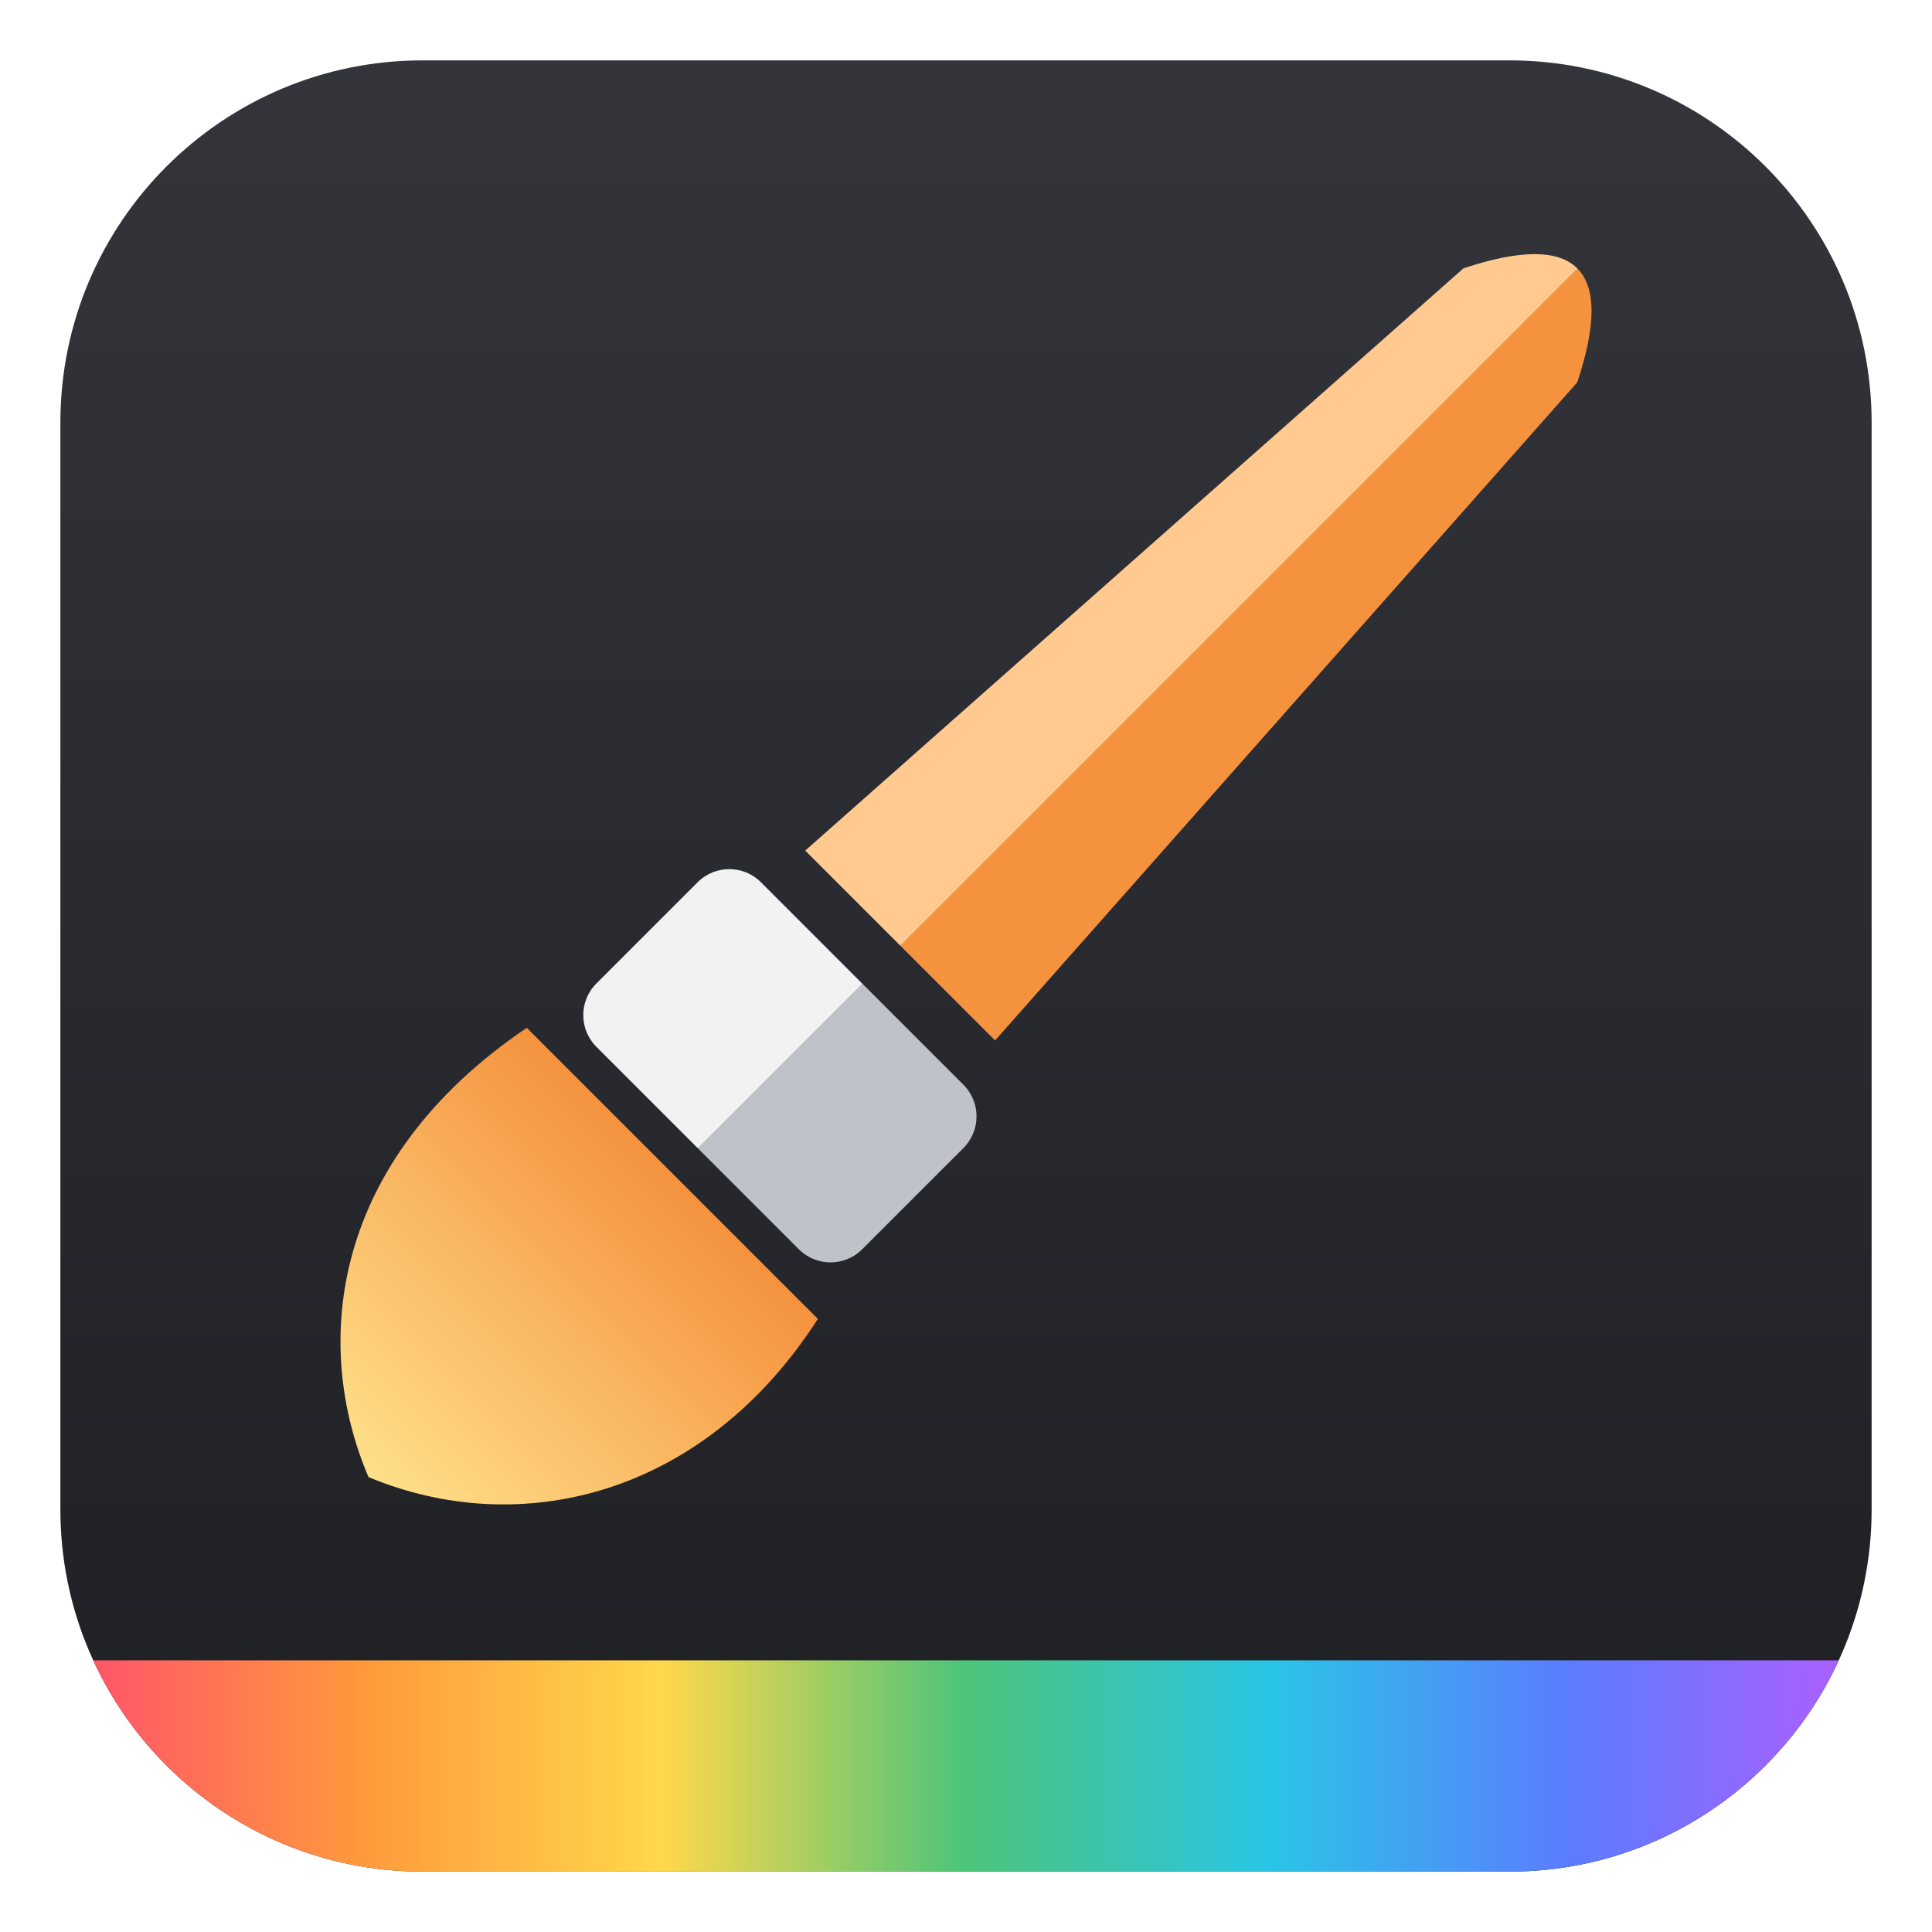
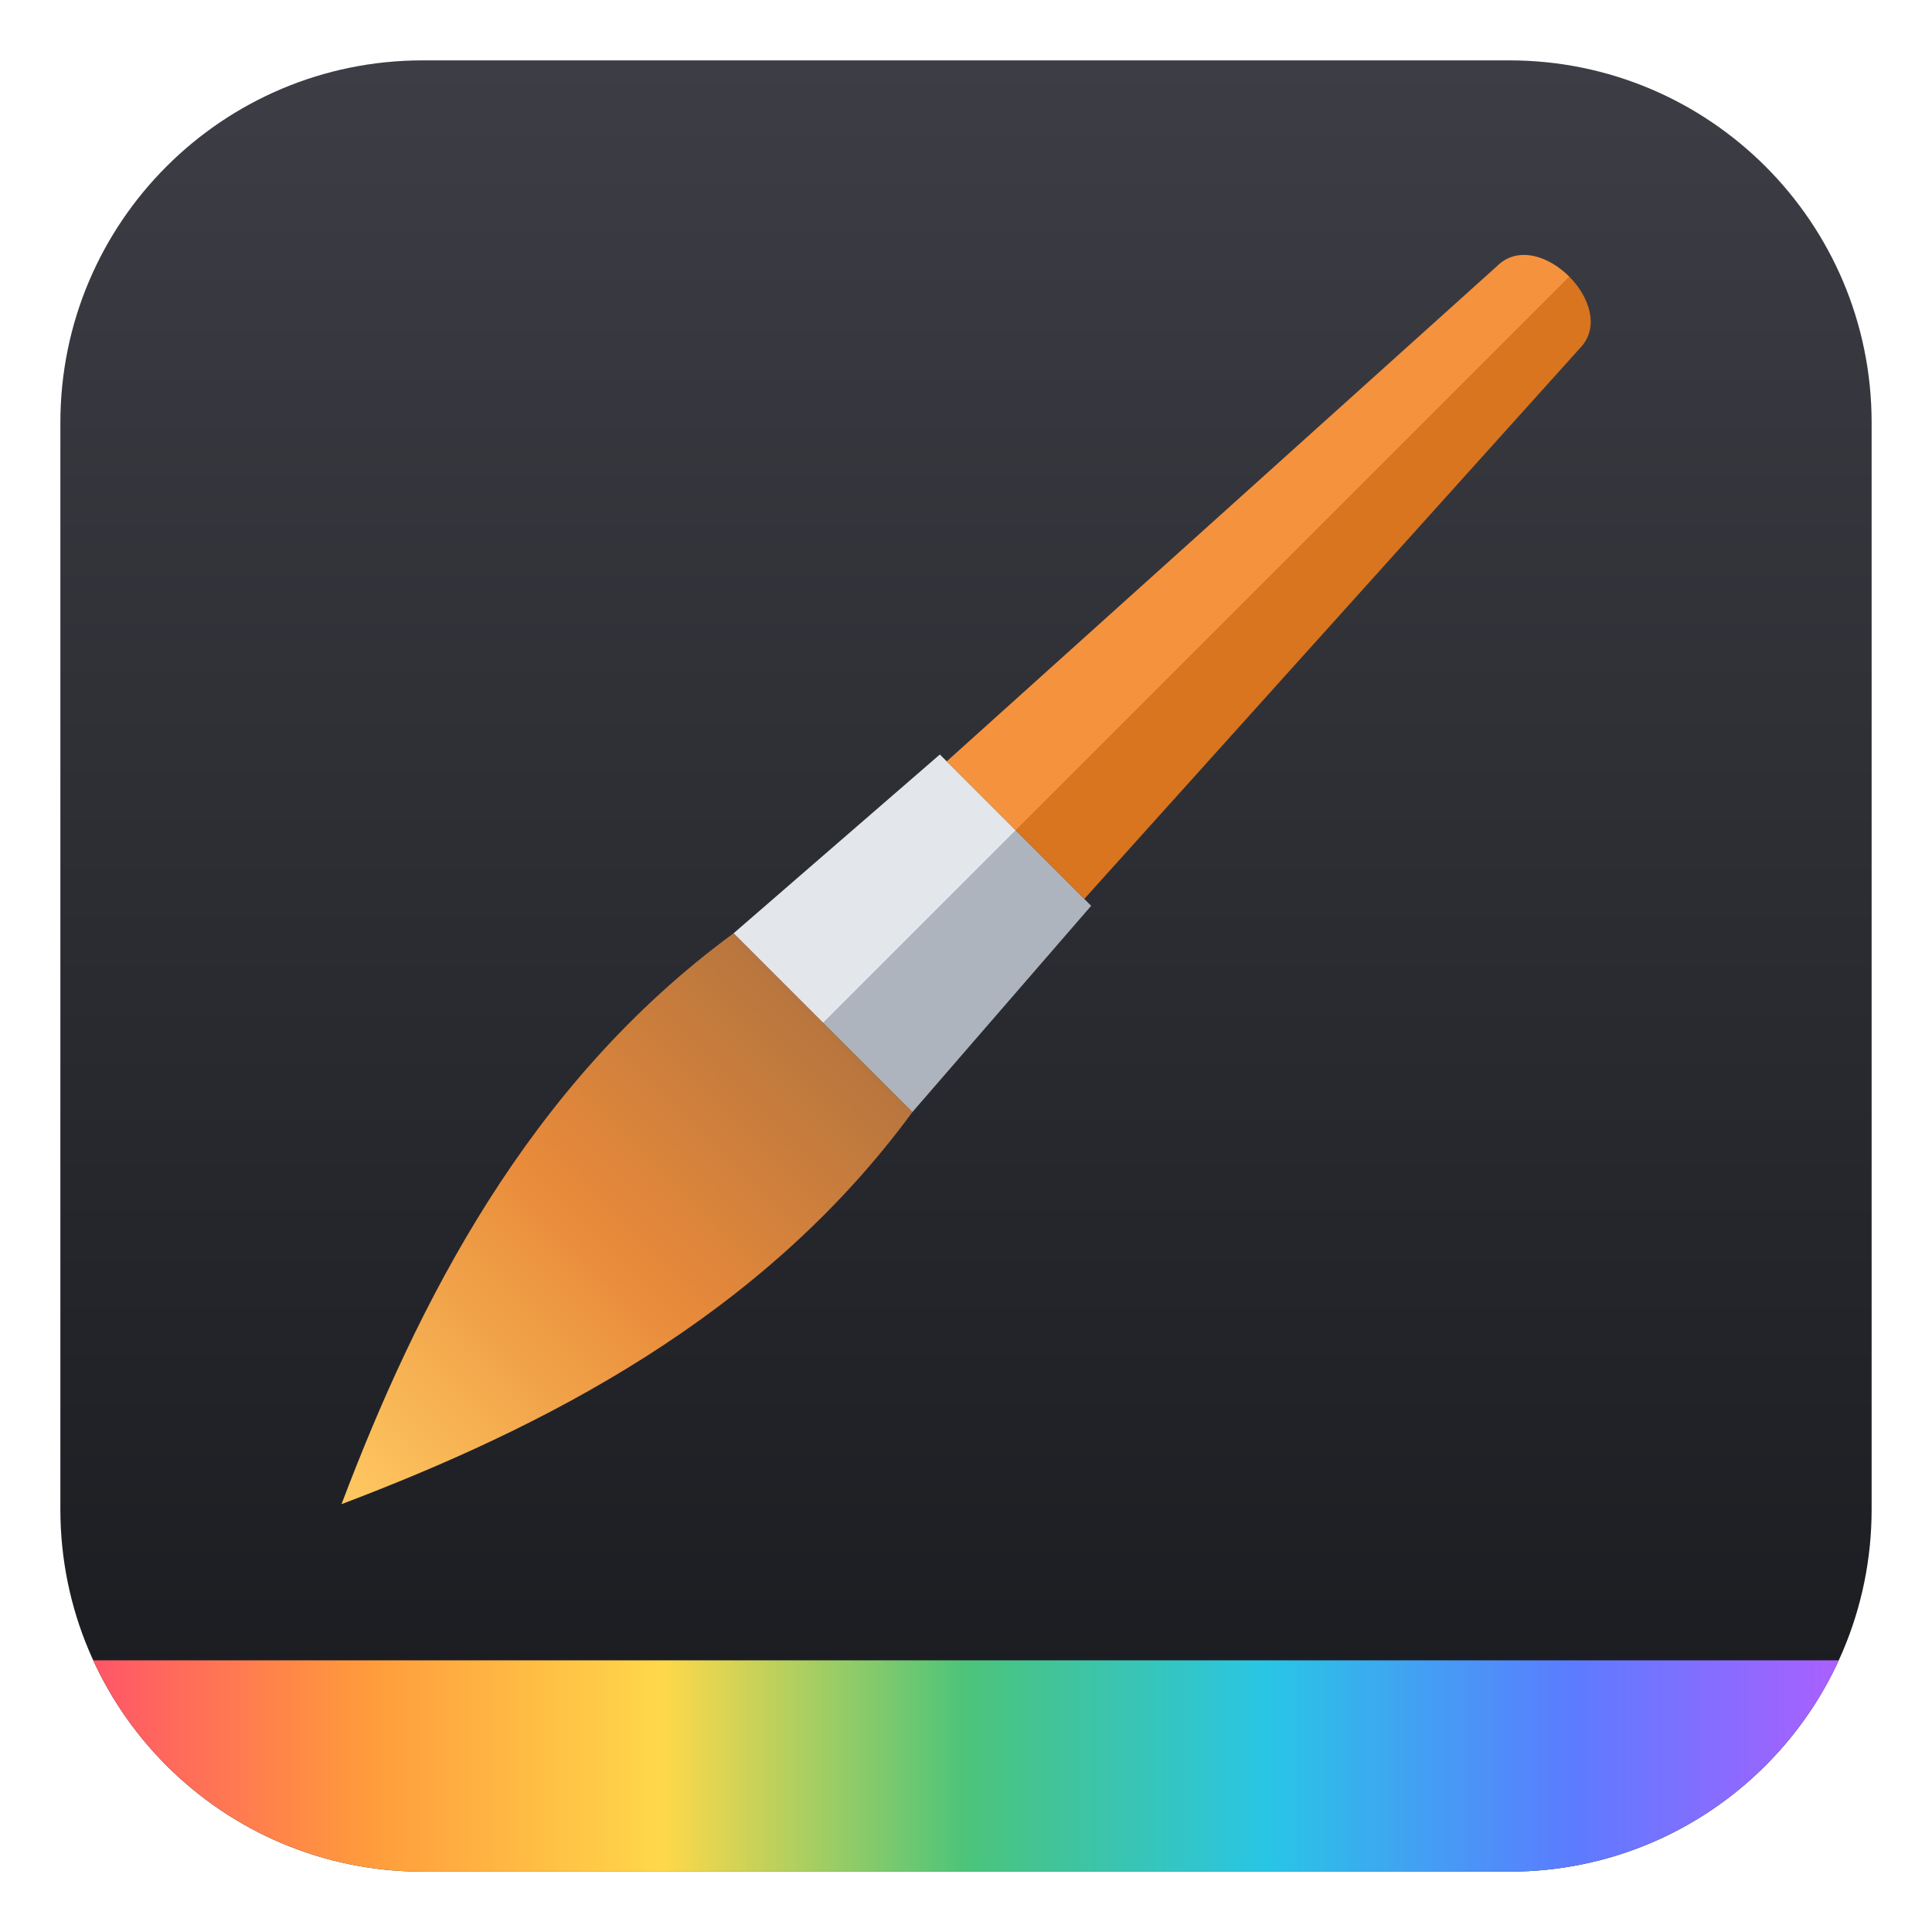
<svg xmlns="http://www.w3.org/2000/svg" viewBox="0 0 32 32" width="32" height="32">
  <defs>
    <linearGradient id="gesso-c-s32-tile" x1="0" y1="0" x2="0" y2="1">
-       <stop offset="0" stop-color="#34353B" />
-       <stop offset="1" stop-color="#1E1F23" />
+       <stop offset="0" stop-color="#3D3E45" />
+       <stop offset="1" stop-color="#18191D" />
    </linearGradient>
    <linearGradient id="gesso-c-s32-spec" x1="1" y1="0" x2="31" y2="0" gradientUnits="userSpaceOnUse">
      <stop offset="0.000" stop-color="#FF4D6D" />
      <stop offset="0.167" stop-color="#FF9A3C" />
      <stop offset="0.333" stop-color="#FFD84A" />
      <stop offset="0.500" stop-color="#4CC47A" />
      <stop offset="0.667" stop-color="#29C5E6" />
      <stop offset="0.833" stop-color="#5B7CFF" />
      <stop offset="1.000" stop-color="#B45CFF" />
    </linearGradient>
    <clipPath id="gesso-c-s32-clip">
      <rect x="1" y="1" width="30" height="30" rx="6" />
    </clipPath>
-     <linearGradient id="gesso-c-s32-hdl" x1="0" y1="0" x2="1" y2="0">
-       <stop offset="0" stop-color="#FFC98F" />
-       <stop offset="0.5" stop-color="#FFC98F" />
+     <linearGradient id="gesso-c-s32-wood" x1="0" y1="0" x2="1" y2="0">
      <stop offset="0.5" stop-color="#F5923E" />
-       <stop offset="1" stop-color="#F5923E" />
+       <stop offset="0.5" stop-color="#D9741F" />
    </linearGradient>
-     <linearGradient id="gesso-c-s32-fer" x1="0" y1="0" x2="1" y2="0">
-       <stop offset="0" stop-color="#F2F2F2" />
-       <stop offset="0.5" stop-color="#F2F2F2" />
-       <stop offset="0.5" stop-color="#BFC3C9" />
-       <stop offset="1" stop-color="#BFC3C9" />
+     <linearGradient id="gesso-c-s32-metal" x1="0" y1="0" x2="1" y2="0">
+       <stop offset="0.5" stop-color="#E3E6EA" />
+       <stop offset="0.5" stop-color="#AEB4BD" />
    </linearGradient>
-     <linearGradient id="gesso-c-s32-tuft" x1="0" y1="1" x2="0" y2="0">
-       <stop offset="0" stop-color="#FFE08A" />
-       <stop offset="1" stop-color="#F5923E" />
+     <linearGradient id="gesso-c-s32-bristle" x1="0" y1="0" x2="0" y2="1">
+       <stop offset="0" stop-color="#B8763E" />
+       <stop offset="0.45" stop-color="#E88A3A" />
+       <stop offset="1" stop-color="#FFC861" />
+     </linearGradient>
+     <linearGradient id="gesso-c-s32-paint" x1="0" y1="0" x2="1" y2="0">
+       <stop offset="0" stop-color="#E0701C" />
+       <stop offset="0.55" stop-color="#F5923E" />
+       <stop offset="1" stop-color="#FFD15A" />
    </linearGradient>
  </defs>
  <rect x="1" y="1" width="30" height="30" rx="6" fill="url(#gesso-c-s32-tile)" />
  <rect x="1" y="27.5" width="30" height="3.5" fill="url(#gesso-c-s32-spec)" clip-path="url(#gesso-c-s32-clip)" />
-   <g transform="translate(16.000 14.570) scale(0.1577) translate(-140.75 -117.25)">
-     <g transform="translate(78 180) rotate(45) scale(0.94)">
-       <path d="M-15 -84L15 -84L9 -182Q0 -200 -9 -182Z" fill="url(#gesso-c-s32-hdl)" />
-       <rect x="-21" y="-78" width="42" height="26" rx="5" fill="url(#gesso-c-s32-fer)" />
-       <path d="M0 0C17 -7 28 -25 23 -48L-23 -48C-28 -22 -15 -6 0 0Z" fill="url(#gesso-c-s32-tuft)" />
+   <g transform="translate(16.000 14.570) scale(0.1611) translate(-135.88 -100.12)">
+     <g transform="translate(124 112) rotate(45)">
+       <path d="M-6 -100C-6 -106 6 -106 6 -100L10 -24H-10Z" fill="url(#gesso-c-s32-wood)" />
+       <path d="M-11 -24H11L13 4H-13Z" fill="url(#gesso-c-s32-metal)" />
+       <path d="M-13 4C-17 30 -9 54 0 74C9 54 17 30 13 4Z" fill="url(#gesso-c-s32-bristle)" />
    </g>
  </g>
</svg>
